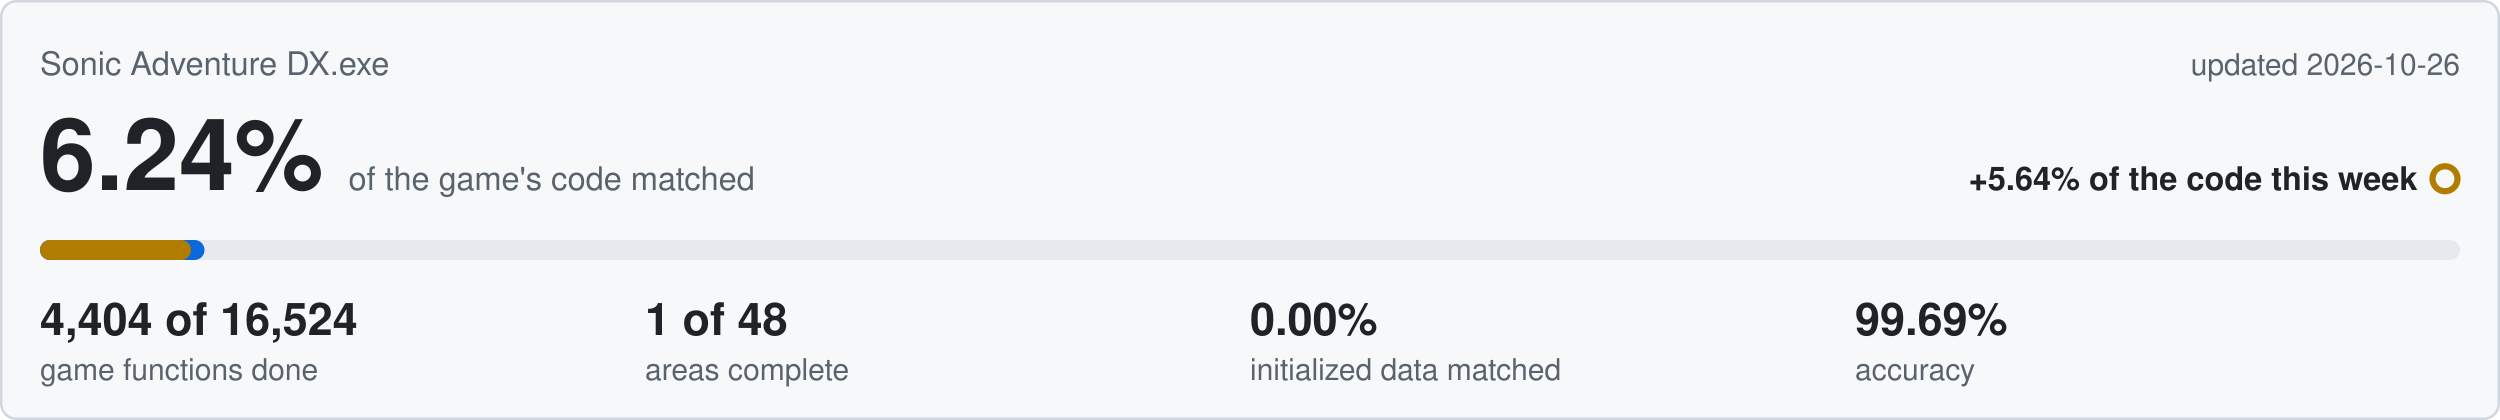
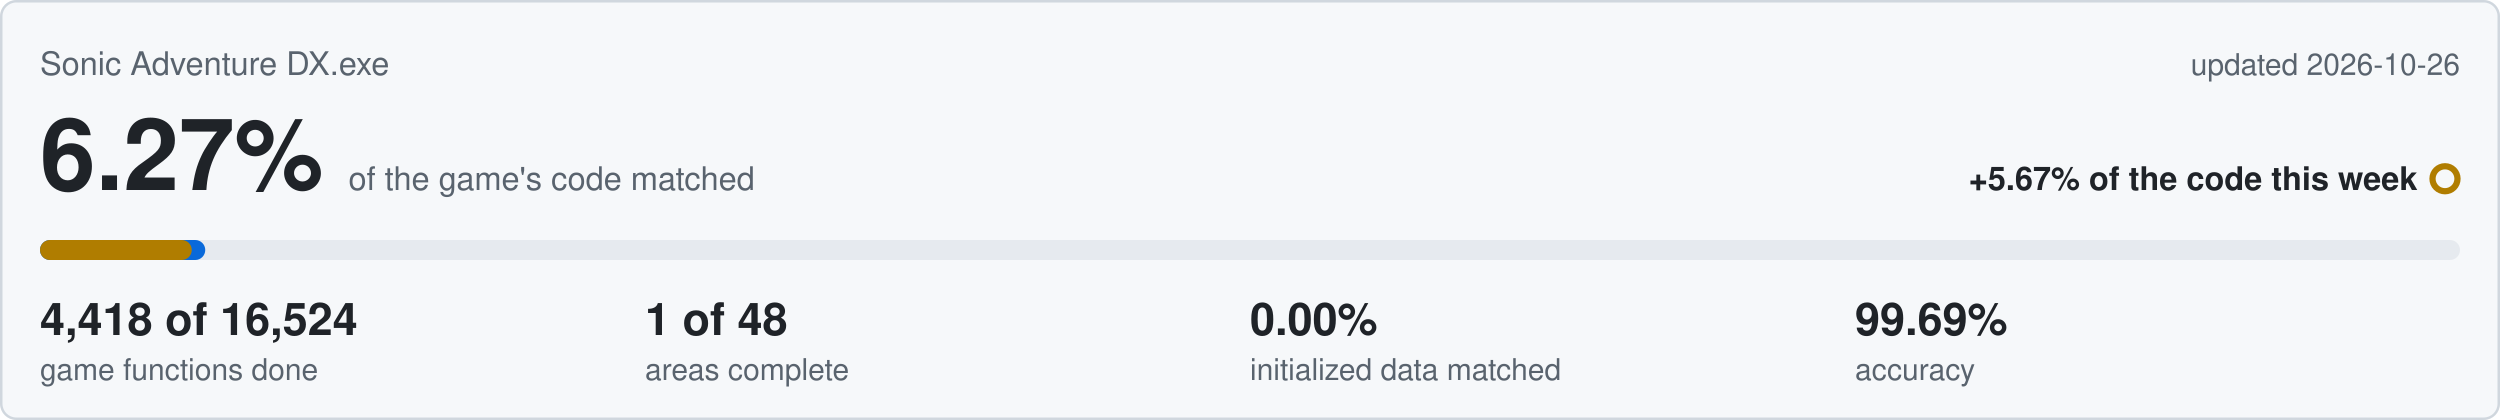
<svg xmlns="http://www.w3.org/2000/svg" viewBox="0 0 1000 168" width="1000" height="168">
  <rect x="0.5" y="0.5" width="999" height="167" rx="6" fill="#f6f8fa" stroke="#d0d7de" />
  <text x="16" y="30" font-family="Segoe UI,Helvetica,Arial,sans-serif" font-size="13" fill="#59636e">Sonic Adventure DX.exe</text>
  <text x="984" y="30" text-anchor="end" font-family="Segoe UI,Helvetica,Arial,sans-serif" font-size="12" fill="#59636e">updated 2026-10-26</text>
-   <text x="16" y="76" font-family="Segoe UI,Helvetica,Arial,sans-serif" font-size="40" font-weight="600" fill="#1f2328">6.24%<tspan dx="10" font-size="13" font-weight="400" fill="#59636e">of the game's code matched</tspan>
+   <text x="16" y="76" font-family="Segoe UI,Helvetica,Arial,sans-serif" font-size="40" font-weight="600" fill="#1f2328">6.27%<tspan dx="10" font-size="13" font-weight="400" fill="#59636e">of the game's code matched</tspan>
  </text>
-   <text x="967" y="76" text-anchor="end" font-family="Segoe UI,Helvetica,Arial,sans-serif" font-size="13" font-weight="600" fill="#1f2328">+5.64% of the code this week</text>
+   <text x="967" y="76" text-anchor="end" font-family="Segoe UI,Helvetica,Arial,sans-serif" font-size="13" font-weight="600" fill="#1f2328">+5.67% of the code this week</text>
  <circle cx="978" cy="71.5" r="5" fill="none" stroke="#b07d00" stroke-width="2.5" />
  <rect x="16" y="96" width="968" height="8" rx="4" fill="#e6eaef" />
-   <rect x="16" y="96" width="65.8" height="8" rx="4" fill="#0969da" />
-   <rect x="16" y="96" width="60.4" height="8" rx="4" fill="#b07d00" />
-   <text x="16" y="134" font-family="Segoe UI,Helvetica,Arial,sans-serif" font-size="18" font-weight="600" fill="#1f2328">4,404 of 16,524</text>
+   <rect x="16" y="96" width="66.1" height="8" rx="4" fill="#0969da" />
+   <rect x="16" y="96" width="60.7" height="8" rx="4" fill="#b07d00" />
+   <text x="16" y="134" font-family="Segoe UI,Helvetica,Arial,sans-serif" font-size="18" font-weight="600" fill="#1f2328">4,418 of 16,524</text>
  <text x="16" y="152" font-family="Segoe UI,Helvetica,Arial,sans-serif" font-size="12" fill="#59636e">game functions done</text>
  <text x="258" y="134" font-family="Segoe UI,Helvetica,Arial,sans-serif" font-size="18" font-weight="600" fill="#1f2328">1 of 48</text>
  <text x="258" y="152" font-family="Segoe UI,Helvetica,Arial,sans-serif" font-size="12" fill="#59636e">areas complete</text>
  <text x="500" y="134" font-family="Segoe UI,Helvetica,Arial,sans-serif" font-size="18" font-weight="600" fill="#1f2328">0.00%</text>
  <text x="500" y="152" font-family="Segoe UI,Helvetica,Arial,sans-serif" font-size="12" fill="#59636e">initialized data matched</text>
  <text x="742" y="134" font-family="Segoe UI,Helvetica,Arial,sans-serif" font-size="18" font-weight="600" fill="#1f2328">99.69%</text>
  <text x="742" y="152" font-family="Segoe UI,Helvetica,Arial,sans-serif" font-size="12" fill="#59636e">accuracy</text>
</svg>
